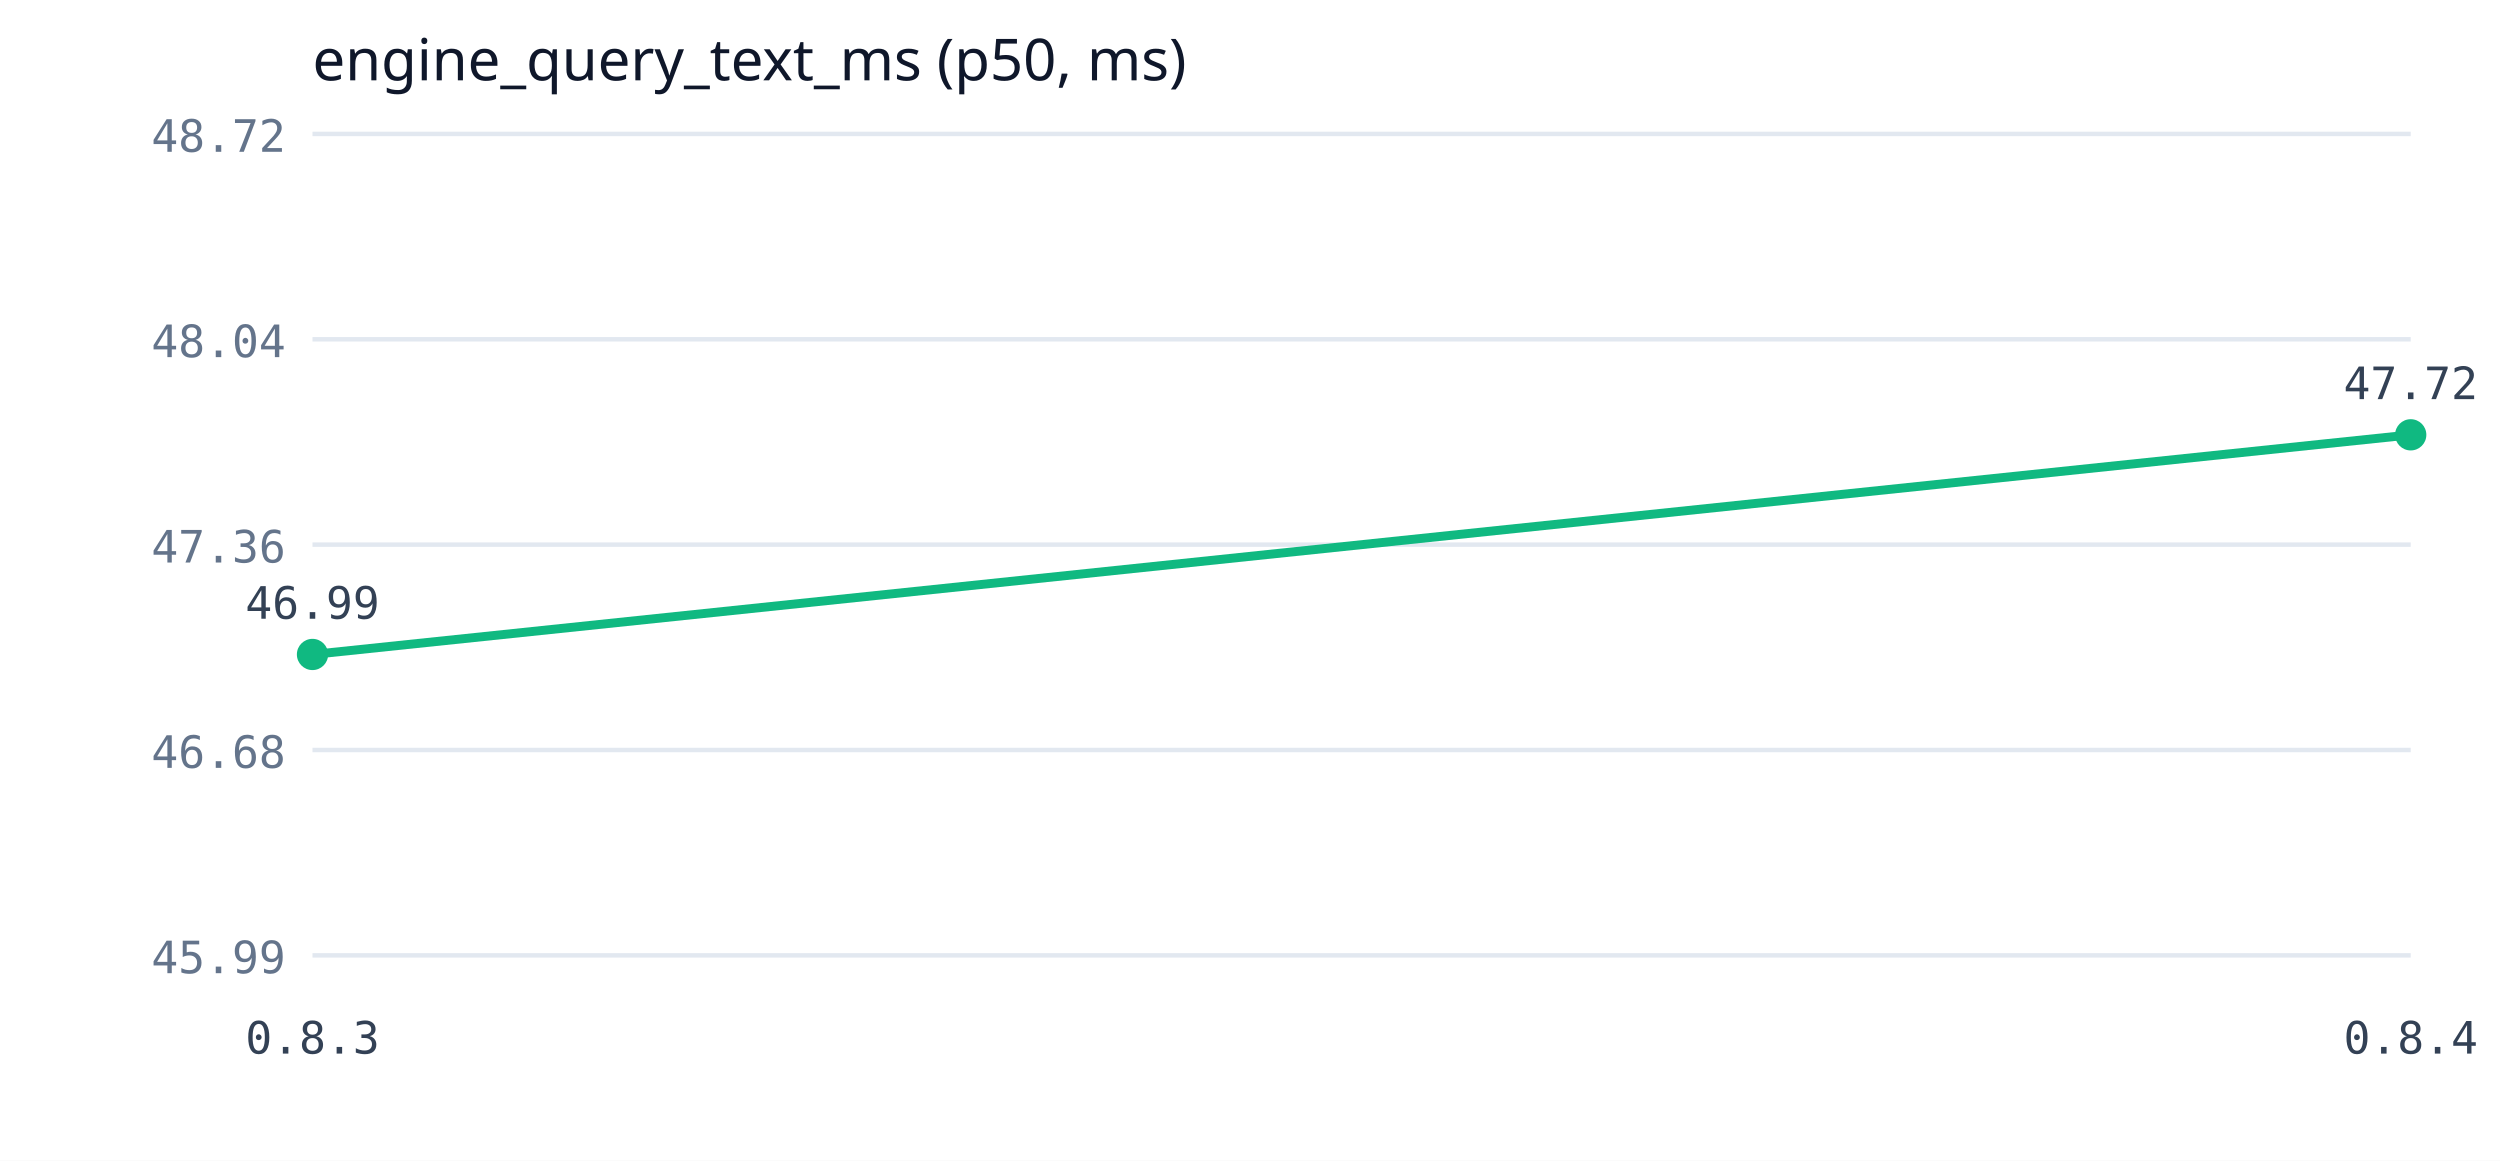
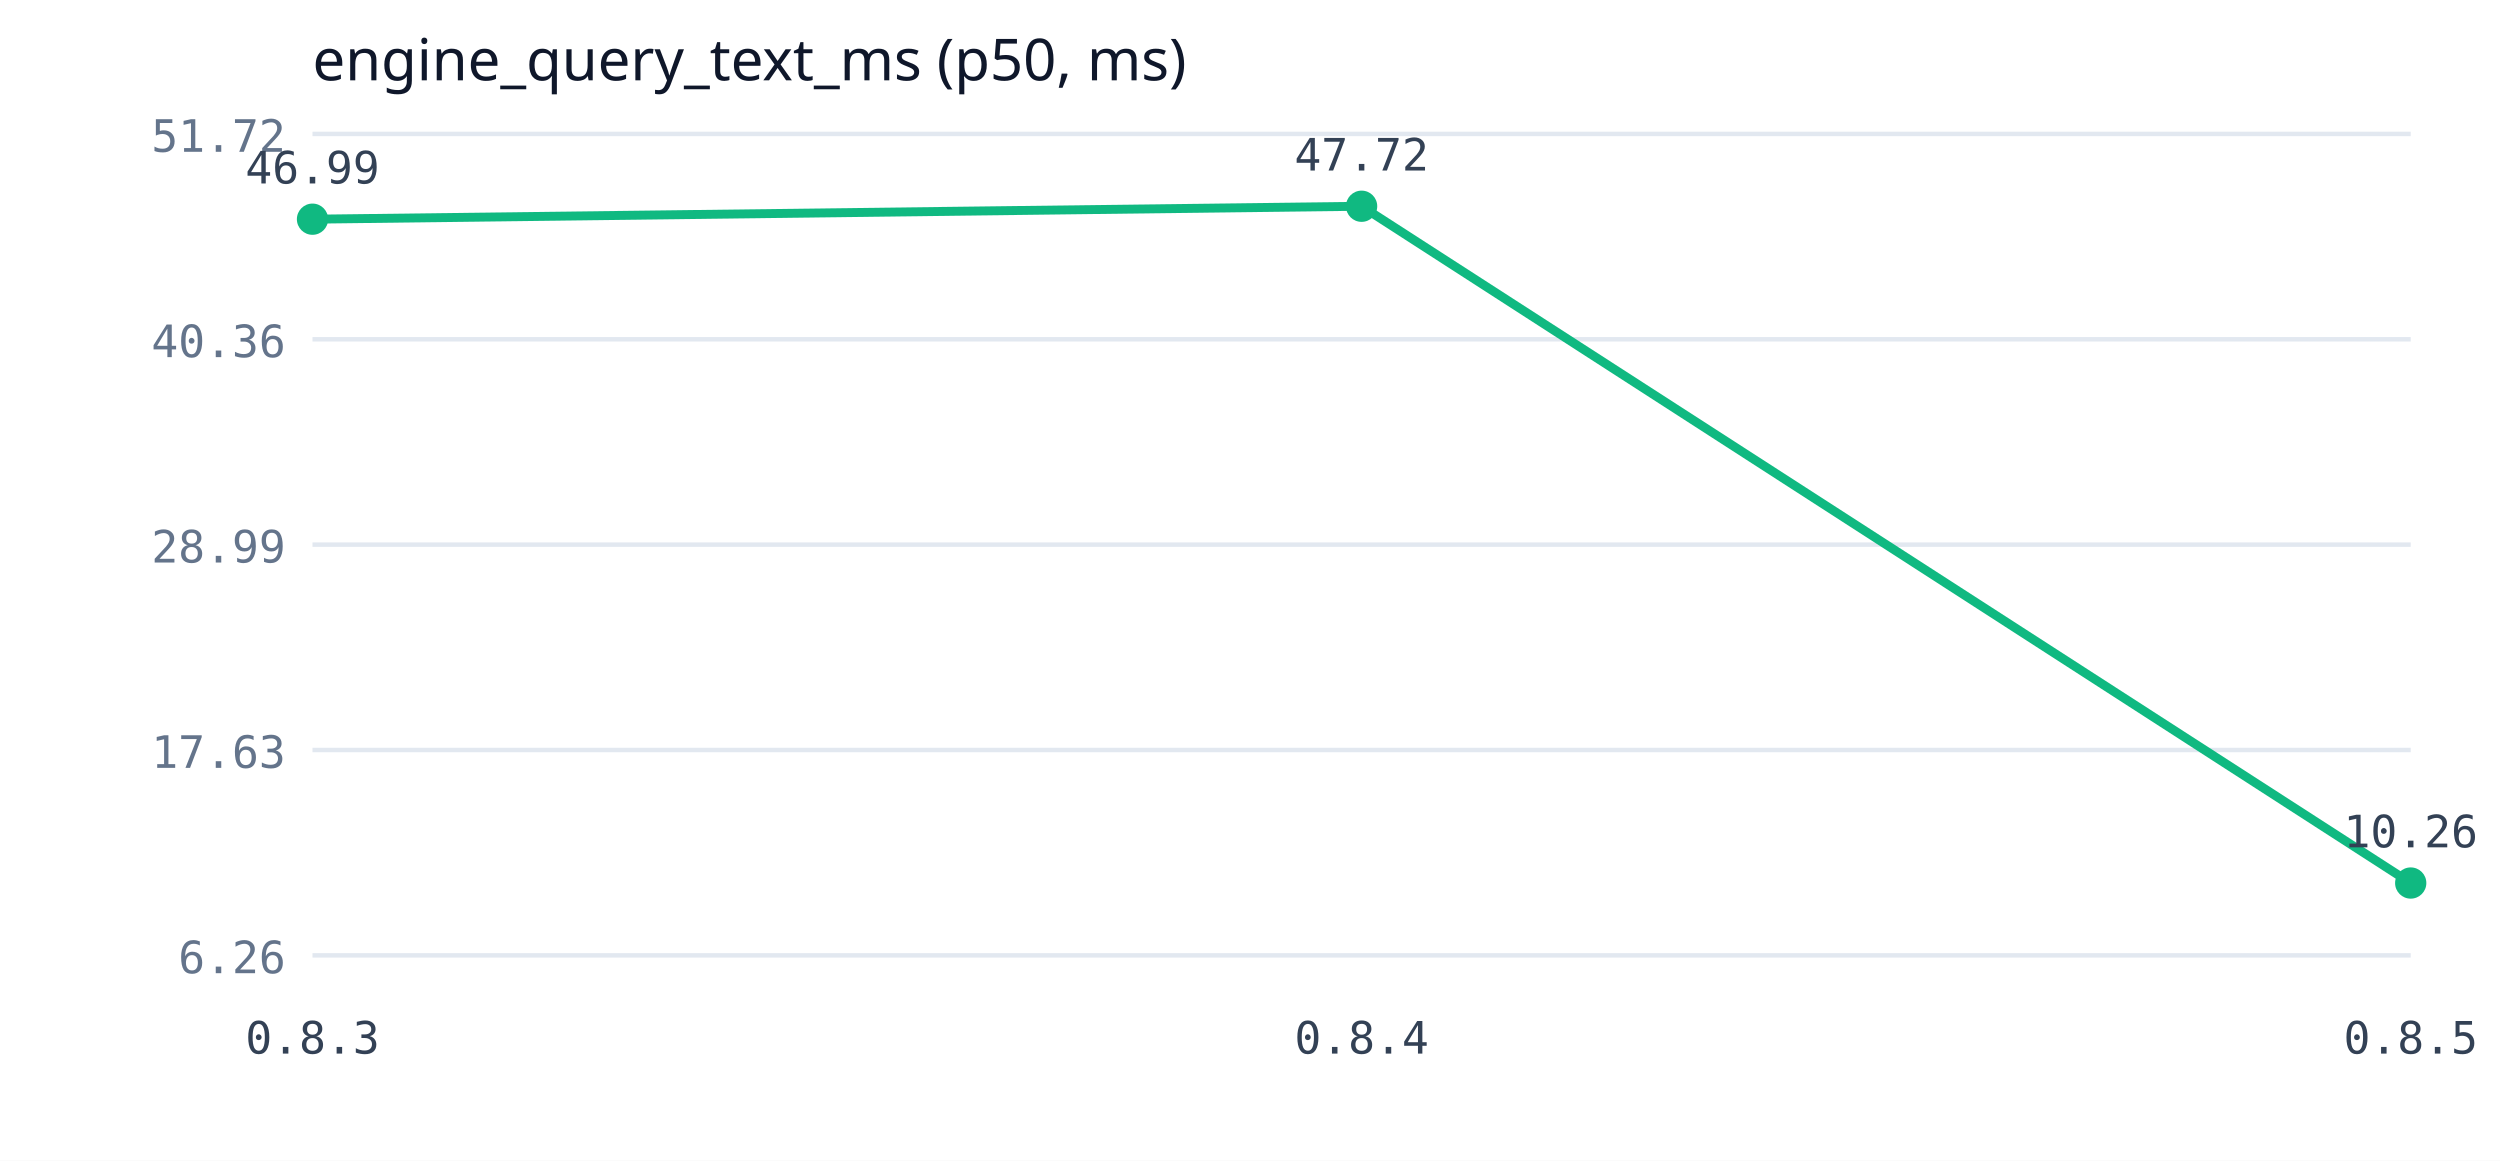
<svg xmlns="http://www.w3.org/2000/svg" width="560" height="260" viewBox="0 0 560 260">
  <rect width="560" height="260" fill="#ffffff" />
  <text x="70" y="18" font-family="Segoe UI" font-size="13" fill="#0f172a">engine_query_text_ms (p50, ms)</text>
  <line x1="70" y1="214" x2="540" y2="214" stroke="#e2e8f0" stroke-width="1" />
-   <text x="64" y="218" font-family="Consolas" font-size="10" fill="#64748b" text-anchor="end">45.99</text>
+   <text x="64" y="218" font-family="Consolas" font-size="10" fill="#64748b" text-anchor="end">6.26</text>
  <line x1="70" y1="168" x2="540" y2="168" stroke="#e2e8f0" stroke-width="1" />
-   <text x="64" y="172" font-family="Consolas" font-size="10" fill="#64748b" text-anchor="end">46.68</text>
+   <text x="64" y="172" font-family="Consolas" font-size="10" fill="#64748b" text-anchor="end">17.63</text>
  <line x1="70" y1="122" x2="540" y2="122" stroke="#e2e8f0" stroke-width="1" />
-   <text x="64" y="126" font-family="Consolas" font-size="10" fill="#64748b" text-anchor="end">47.36</text>
+   <text x="64" y="126" font-family="Consolas" font-size="10" fill="#64748b" text-anchor="end">28.99</text>
  <line x1="70" y1="76" x2="540" y2="76" stroke="#e2e8f0" stroke-width="1" />
-   <text x="64" y="80" font-family="Consolas" font-size="10" fill="#64748b" text-anchor="end">48.04</text>
+   <text x="64" y="80" font-family="Consolas" font-size="10" fill="#64748b" text-anchor="end">40.36</text>
  <line x1="70" y1="30" x2="540" y2="30" stroke="#e2e8f0" stroke-width="1" />
-   <text x="64" y="34" font-family="Consolas" font-size="10" fill="#64748b" text-anchor="end">48.72</text>
-   <polyline points="70,146.6 540,97.4" fill="none" stroke="#10b981" stroke-width="2" />
-   <circle cx="70" cy="146.6" r="3.5" fill="#10b981" />
-   <text x="70" y="138.6" font-family="Consolas" font-size="10" fill="#334155" text-anchor="middle">46.99</text>
+   <text x="64" y="34" font-family="Consolas" font-size="10" fill="#64748b" text-anchor="end">51.72</text>
+   <polyline points="70,49.1 305,46.2 540,197.8" fill="none" stroke="#10b981" stroke-width="2" />
+   <circle cx="70" cy="49.1" r="3.5" fill="#10b981" />
+   <text x="70" y="41.1" font-family="Consolas" font-size="10" fill="#334155" text-anchor="middle">46.99</text>
  <text x="70" y="236" font-family="Consolas" font-size="10" fill="#334155" text-anchor="middle">0.8.3</text>
-   <circle cx="540" cy="97.4" r="3.5" fill="#10b981" />
-   <text x="540" y="89.4" font-family="Consolas" font-size="10" fill="#334155" text-anchor="middle">47.72</text>
-   <text x="540" y="236" font-family="Consolas" font-size="10" fill="#334155" text-anchor="middle">0.8.4</text>
+   <circle cx="305" cy="46.2" r="3.5" fill="#10b981" />
+   <text x="305" y="38.2" font-family="Consolas" font-size="10" fill="#334155" text-anchor="middle">47.72</text>
+   <text x="305" y="236" font-family="Consolas" font-size="10" fill="#334155" text-anchor="middle">0.8.4</text>
+   <circle cx="540" cy="197.8" r="3.5" fill="#10b981" />
+   <text x="540" y="189.8" font-family="Consolas" font-size="10" fill="#334155" text-anchor="middle">10.26</text>
+   <text x="540" y="236" font-family="Consolas" font-size="10" fill="#334155" text-anchor="middle">0.8.5</text>
</svg>
